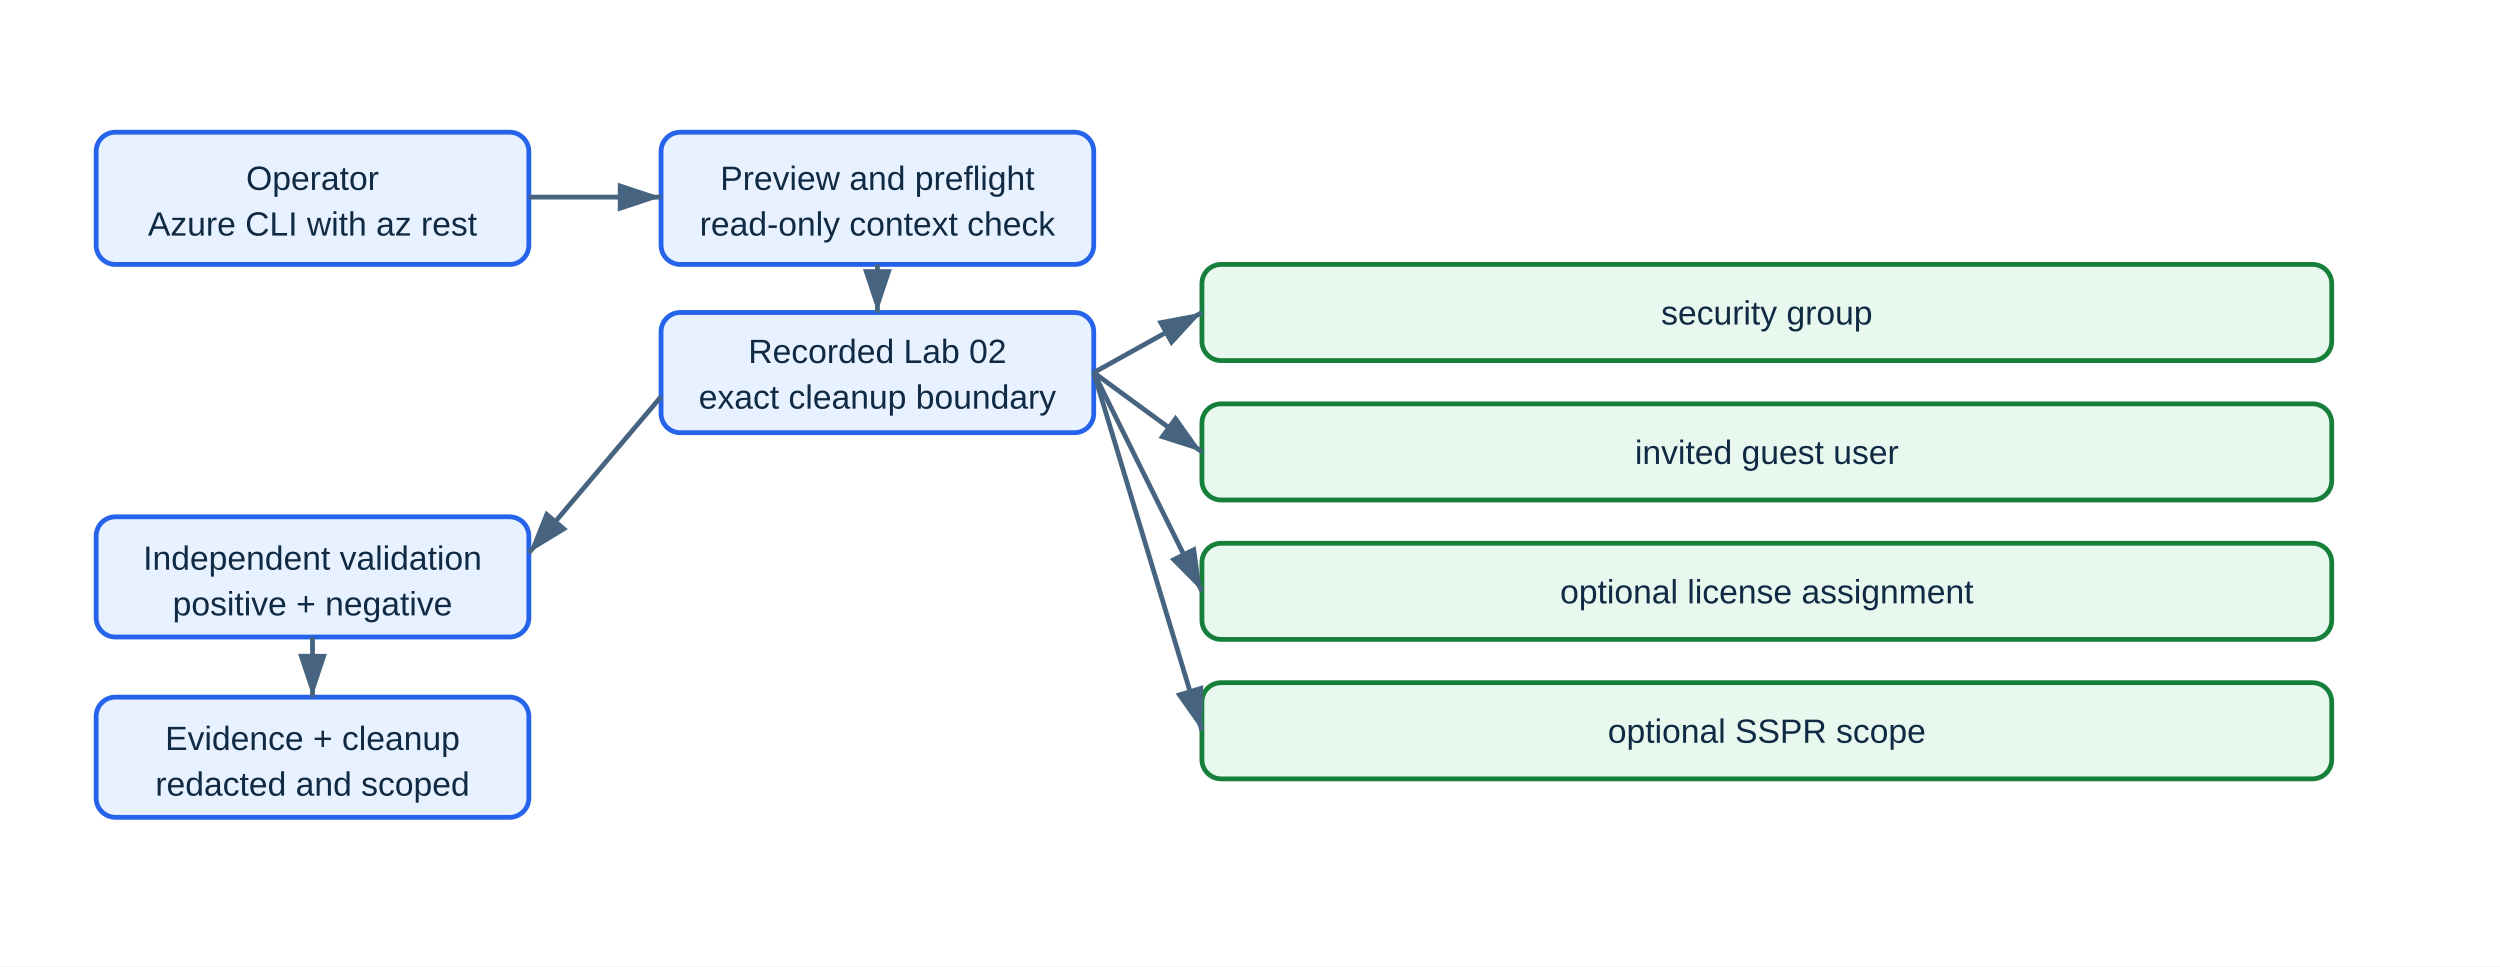
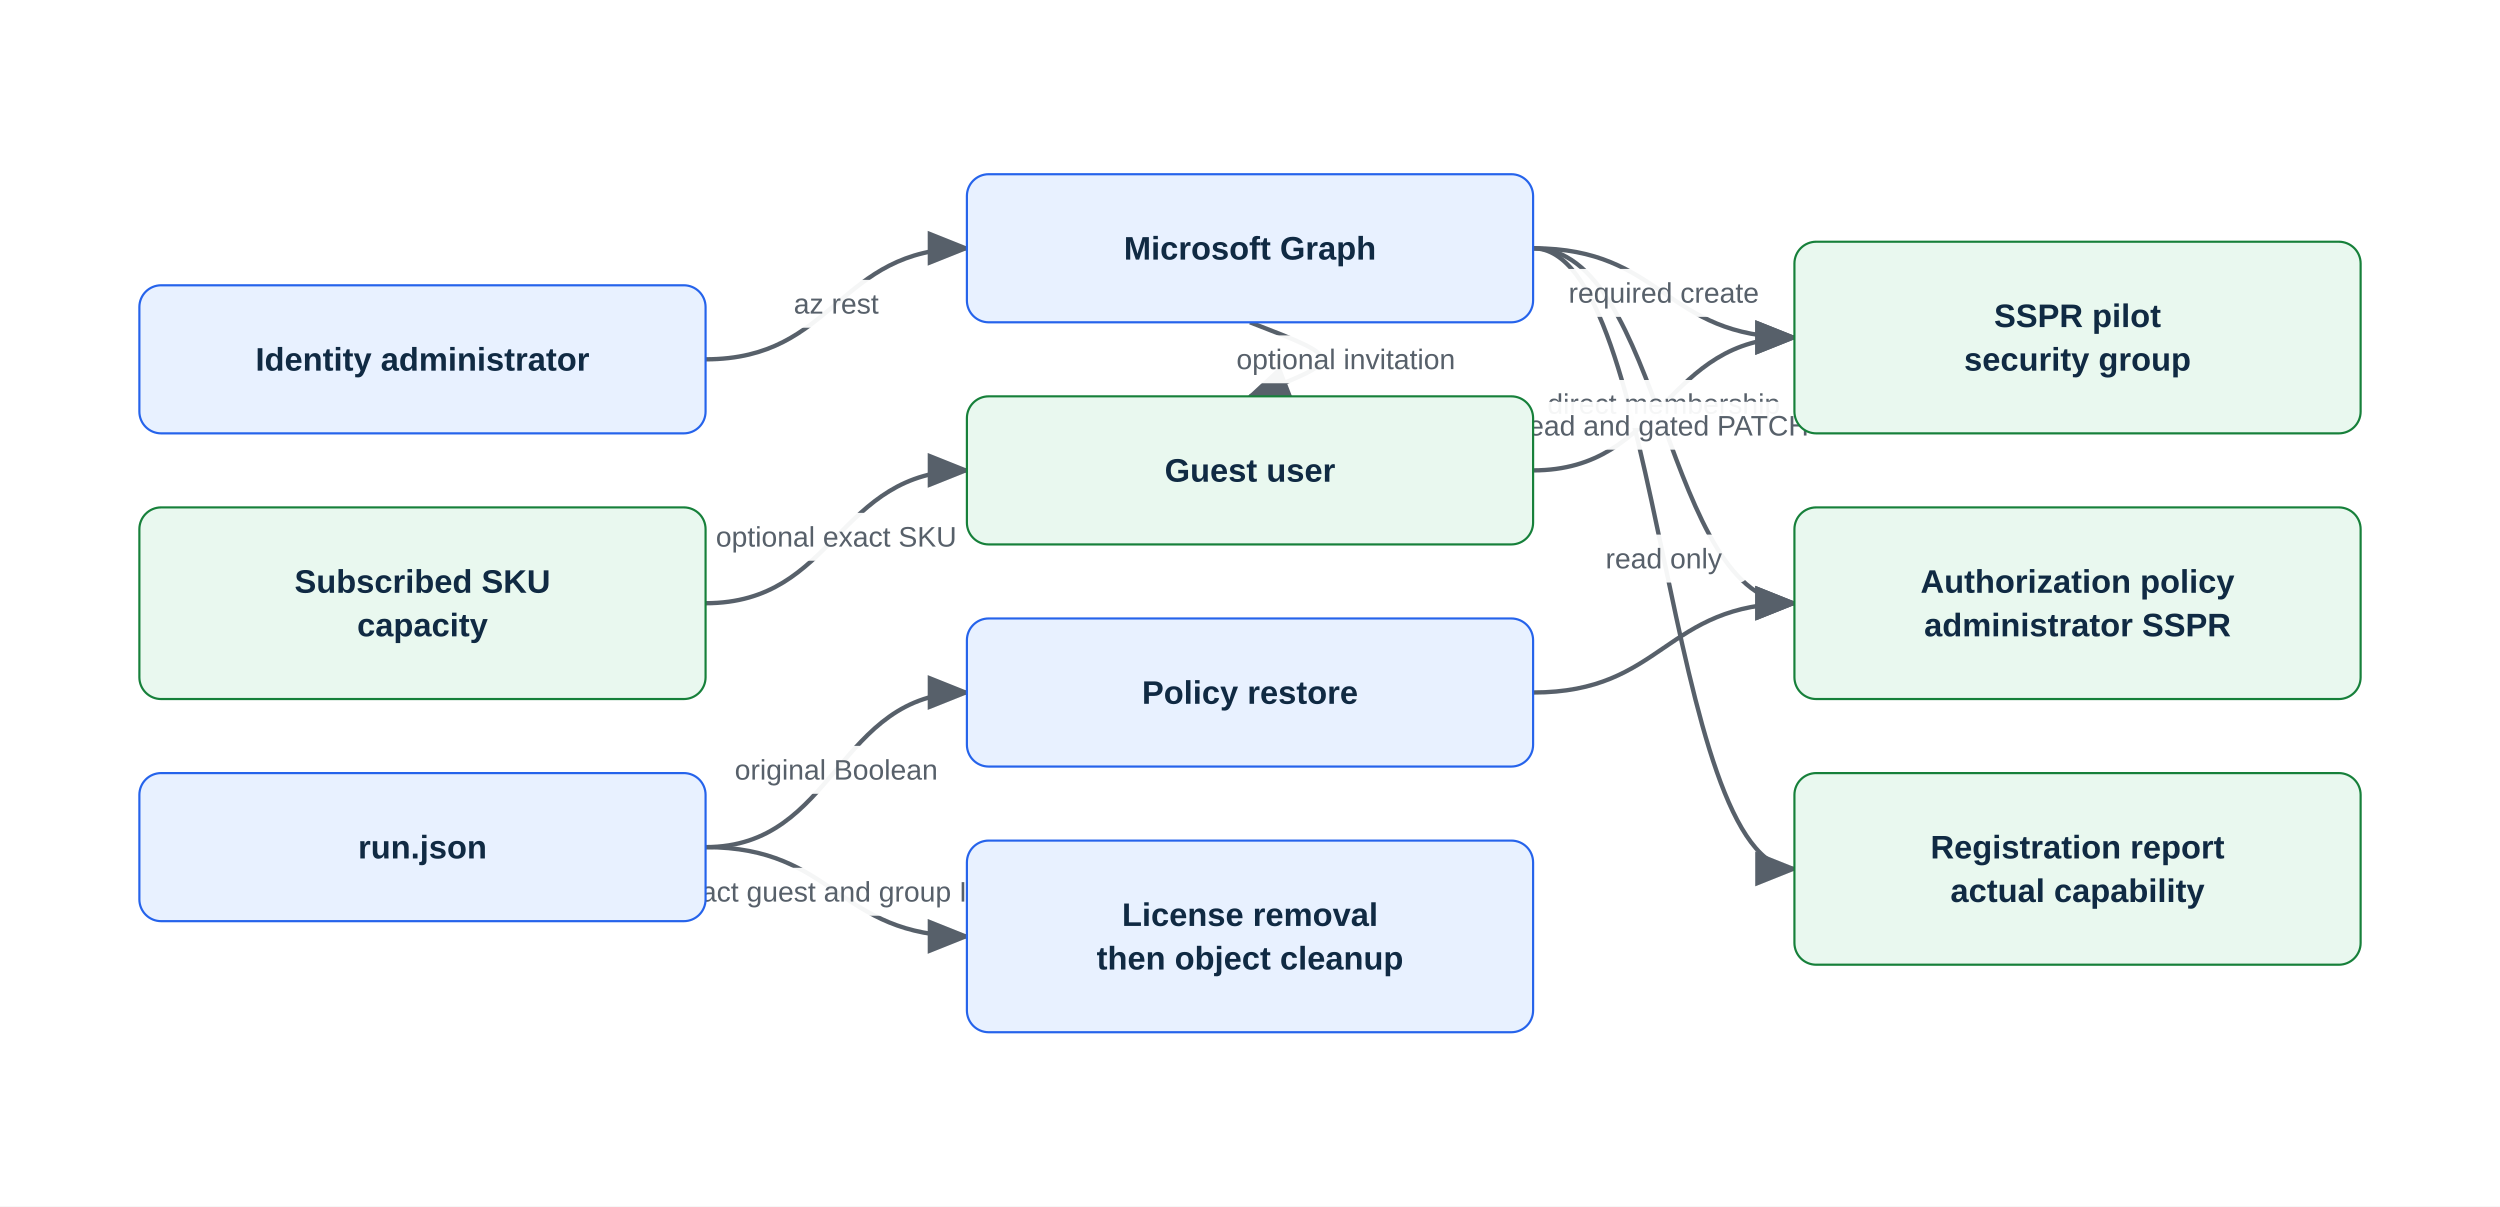
- <svg xmlns="http://www.w3.org/2000/svg" width="1040" height="402" viewBox="0 0 1040 402" role="img" aria-labelledby="title desc">
+ <svg xmlns="http://www.w3.org/2000/svg" width="1148" height="554" viewBox="0 0 1148 554" role="img" aria-labelledby="lab02-title lab02-desc">
  <defs>
-     <marker id="arrow" markerWidth="10" markerHeight="10" refX="9" refY="3" orient="auto">
-       <path d="M0,0 L0,6 L9,3 z" fill="#46647f" />
+     <marker id="arrow" markerWidth="10" markerHeight="8" refX="9" refY="4" orient="auto" markerUnits="strokeWidth">
+       <path d="M 0 0 L 10 4 L 0 8 z" fill="#57606a" />
    </marker>
+     <style>
+       .edge { fill: none; stroke: #57606a; stroke-width: 2; marker-end: url(#arrow); }
+       .edge-label-bg { fill: #ffffff; opacity: .94; }
+       .edge-label { fill: #57606a; font: 13px 'Segoe UI', Arial, sans-serif; text-anchor: middle; dominant-baseline: central; }
+       .node-label { font: 600 15px 'Segoe UI', Arial, sans-serif; text-anchor: middle; dominant-baseline: central; }
+     </style>
  </defs>
-   <style>text{font-family:Segoe UI,Arial,sans-serif;font-size:14px;fill:#102a43} .control{fill:#e8f1ff;stroke:#2563eb;stroke-width:2} .resource{fill:#e9f8ef;stroke:#16803a;stroke-width:2} .arrow{fill:none;stroke:#46647f;stroke-width:2;marker-end:url(#arrow)}</style>
  <rect width="100%" height="100%" fill="#ffffff" />
-   <rect x="40" y="55" width="180" height="55" rx="8" class="control" />
-   <text x="130" y="79" text-anchor="middle">Operator</text>
-   <text x="130" y="98" text-anchor="middle">Azure CLI with az rest</text>
-   <rect x="275" y="55" width="180" height="55" rx="8" class="control" />
-   <text x="365" y="79" text-anchor="middle">Preview and preflight</text>
-   <text x="365" y="98" text-anchor="middle">read-only context check</text>
-   <path d="M220 82 L275 82" class="arrow" />
-   <rect x="275" y="130" width="180" height="50" rx="8" class="control" />
-   <text x="365" y="151" text-anchor="middle">Recorded Lab 02</text>
-   <text x="365" y="170" text-anchor="middle">exact cleanup boundary</text>
-   <path d="M365 110 L365 130" class="arrow" />
-   <rect x="500" y="110" width="470" height="40" rx="8" class="resource" />
-   <text x="735" y="135" text-anchor="middle">security group</text>
-   <rect x="500" y="168" width="470" height="40" rx="8" class="resource" />
-   <text x="735" y="193" text-anchor="middle">invited guest user</text>
-   <rect x="500" y="226" width="470" height="40" rx="8" class="resource" />
-   <text x="735" y="251" text-anchor="middle">optional license assignment</text>
-   <rect x="500" y="284" width="470" height="40" rx="8" class="resource" />
-   <text x="735" y="309" text-anchor="middle">optional SSPR scope</text>
-   <path d="M 455 155 L 500 130" class="arrow" />
-   <path d="M 455 155 L 500 188" class="arrow" />
-   <path d="M 455 155 L 500 246" class="arrow" />
-   <path d="M 455 155 L 500 304" class="arrow" />
-   <rect x="40" y="215" width="180" height="50" rx="8" class="control" />
-   <text x="130" y="237" text-anchor="middle">Independent validation</text>
-   <text x="130" y="256" text-anchor="middle">positive + negative</text>
-   <path d="M275 165 L220 230" class="arrow" />
-   <rect x="40" y="290" width="180" height="50" rx="8" class="control" />
-   <text x="130" y="312" text-anchor="middle">Evidence + cleanup</text>
-   <text x="130" y="331" text-anchor="middle">redacted and scoped</text>
-   <path d="M130 265 L130 290" class="arrow" />
+   <g aria-hidden="true">
+     <path class="edge" d="M 324 165 C 384 165, 384 114, 444 114" />
+     <path class="edge" d="M 704 114 C 764 114, 764 155, 824 155" />
+     <path class="edge" d="M 574 148 C 618 165, 618 165, 574 182" />
+     <path class="edge" d="M 704 216 C 764 216, 764 155, 824 155" />
+     <path class="edge" d="M 324 277 C 384 277, 384 216, 444 216" />
+     <path class="edge" d="M 704 114 C 764 114, 764 277, 824 277" />
+     <path class="edge" d="M 704 114 C 764 114, 764 399, 824 399" />
+     <path class="edge" d="M 324 389 C 384 389, 384 318, 444 318" />
+     <path class="edge" d="M 704 318 C 764 318, 764 277, 824 277" />
+     <path class="edge" d="M 324 389 C 384 389, 384 430, 444 430" />
+     <rect class="edge-label-bg" x="352.5" y="128.5" width="63" height="22" rx="4" />
+     <text class="edge-label" x="384" y="139.5">az rest</text>
+     <rect class="edge-label-bg" x="704.5" y="123.5" width="119" height="22" rx="4" />
+     <text class="edge-label" x="764" y="134.5">required create</text>
+     <rect class="edge-label-bg" x="544.5" y="154" width="147" height="22" rx="4" />
+     <text class="edge-label" x="618" y="165">optional invitation</text>
+     <rect class="edge-label-bg" x="697.5" y="174.5" width="133" height="22" rx="4" />
+     <text class="edge-label" x="764" y="185.5">direct membership</text>
+     <rect class="edge-label-bg" x="314" y="235.5" width="140" height="22" rx="4" />
+     <text class="edge-label" x="384" y="246.5">optional exact SKU</text>
+     <rect class="edge-label-bg" x="687" y="184.5" width="154" height="22" rx="4" />
+     <text class="edge-label" x="764" y="195.5">read and gated PATCH</text>
+     <rect class="edge-label-bg" x="725.5" y="245.5" width="77" height="22" rx="4" />
+     <text class="edge-label" x="764" y="256.5">read only</text>
+     <rect class="edge-label-bg" x="321" y="342.5" width="126" height="22" rx="4" />
+     <text class="edge-label" x="384" y="353.5">original Boolean</text>
+     <rect class="edge-label-bg" x="289.5" y="398.5" width="189" height="22" rx="4" />
+     <text class="edge-label" x="384" y="409.5">exact guest and group IDs</text>
+     <rect x="64" y="131" width="260" height="68" rx="10" fill="#e8f1ff" stroke="#2563eb" />
+     <text x="194" y="165" class="node-label" fill="#102a43">Identity administrator</text>
+     <rect x="444" y="80" width="260" height="68" rx="10" fill="#e8f1ff" stroke="#2563eb" />
+     <text x="574" y="114" class="node-label" fill="#102a43">Microsoft Graph</text>
+     <rect x="824" y="111" width="260" height="88" rx="10" fill="#e9f8ef" stroke="#16803a" />
+     <text x="954" y="145" class="node-label" fill="#102a43">SSPR pilot</text>
+     <text x="954" y="165" class="node-label" fill="#102a43">security group</text>
+     <rect x="444" y="182" width="260" height="68" rx="10" fill="#e9f8ef" stroke="#16803a" />
+     <text x="574" y="216" class="node-label" fill="#102a43">Guest user</text>
+     <rect x="64" y="233" width="260" height="88" rx="10" fill="#e9f8ef" stroke="#16803a" />
+     <text x="194" y="267" class="node-label" fill="#102a43">Subscribed SKU</text>
+     <text x="194" y="287" class="node-label" fill="#102a43">capacity</text>
+     <rect x="824" y="233" width="260" height="88" rx="10" fill="#e9f8ef" stroke="#16803a" />
+     <text x="954" y="267" class="node-label" fill="#102a43">Authorization policy</text>
+     <text x="954" y="287" class="node-label" fill="#102a43">administrator SSPR</text>
+     <rect x="824" y="355" width="260" height="88" rx="10" fill="#e9f8ef" stroke="#16803a" />
+     <text x="954" y="389" class="node-label" fill="#102a43">Registration report</text>
+     <text x="954" y="409" class="node-label" fill="#102a43">actual capability</text>
+     <rect x="64" y="355" width="260" height="68" rx="10" fill="#e8f1ff" stroke="#2563eb" />
+     <text x="194" y="389" class="node-label" fill="#102a43">run.json</text>
+     <rect x="444" y="284" width="260" height="68" rx="10" fill="#e8f1ff" stroke="#2563eb" />
+     <text x="574" y="318" class="node-label" fill="#102a43">Policy restore</text>
+     <rect x="444" y="386" width="260" height="88" rx="10" fill="#e8f1ff" stroke="#2563eb" />
+     <text x="574" y="420" class="node-label" fill="#102a43">License removal</text>
+     <text x="574" y="440" class="node-label" fill="#102a43">then object cleanup</text>
+   </g>
</svg>
